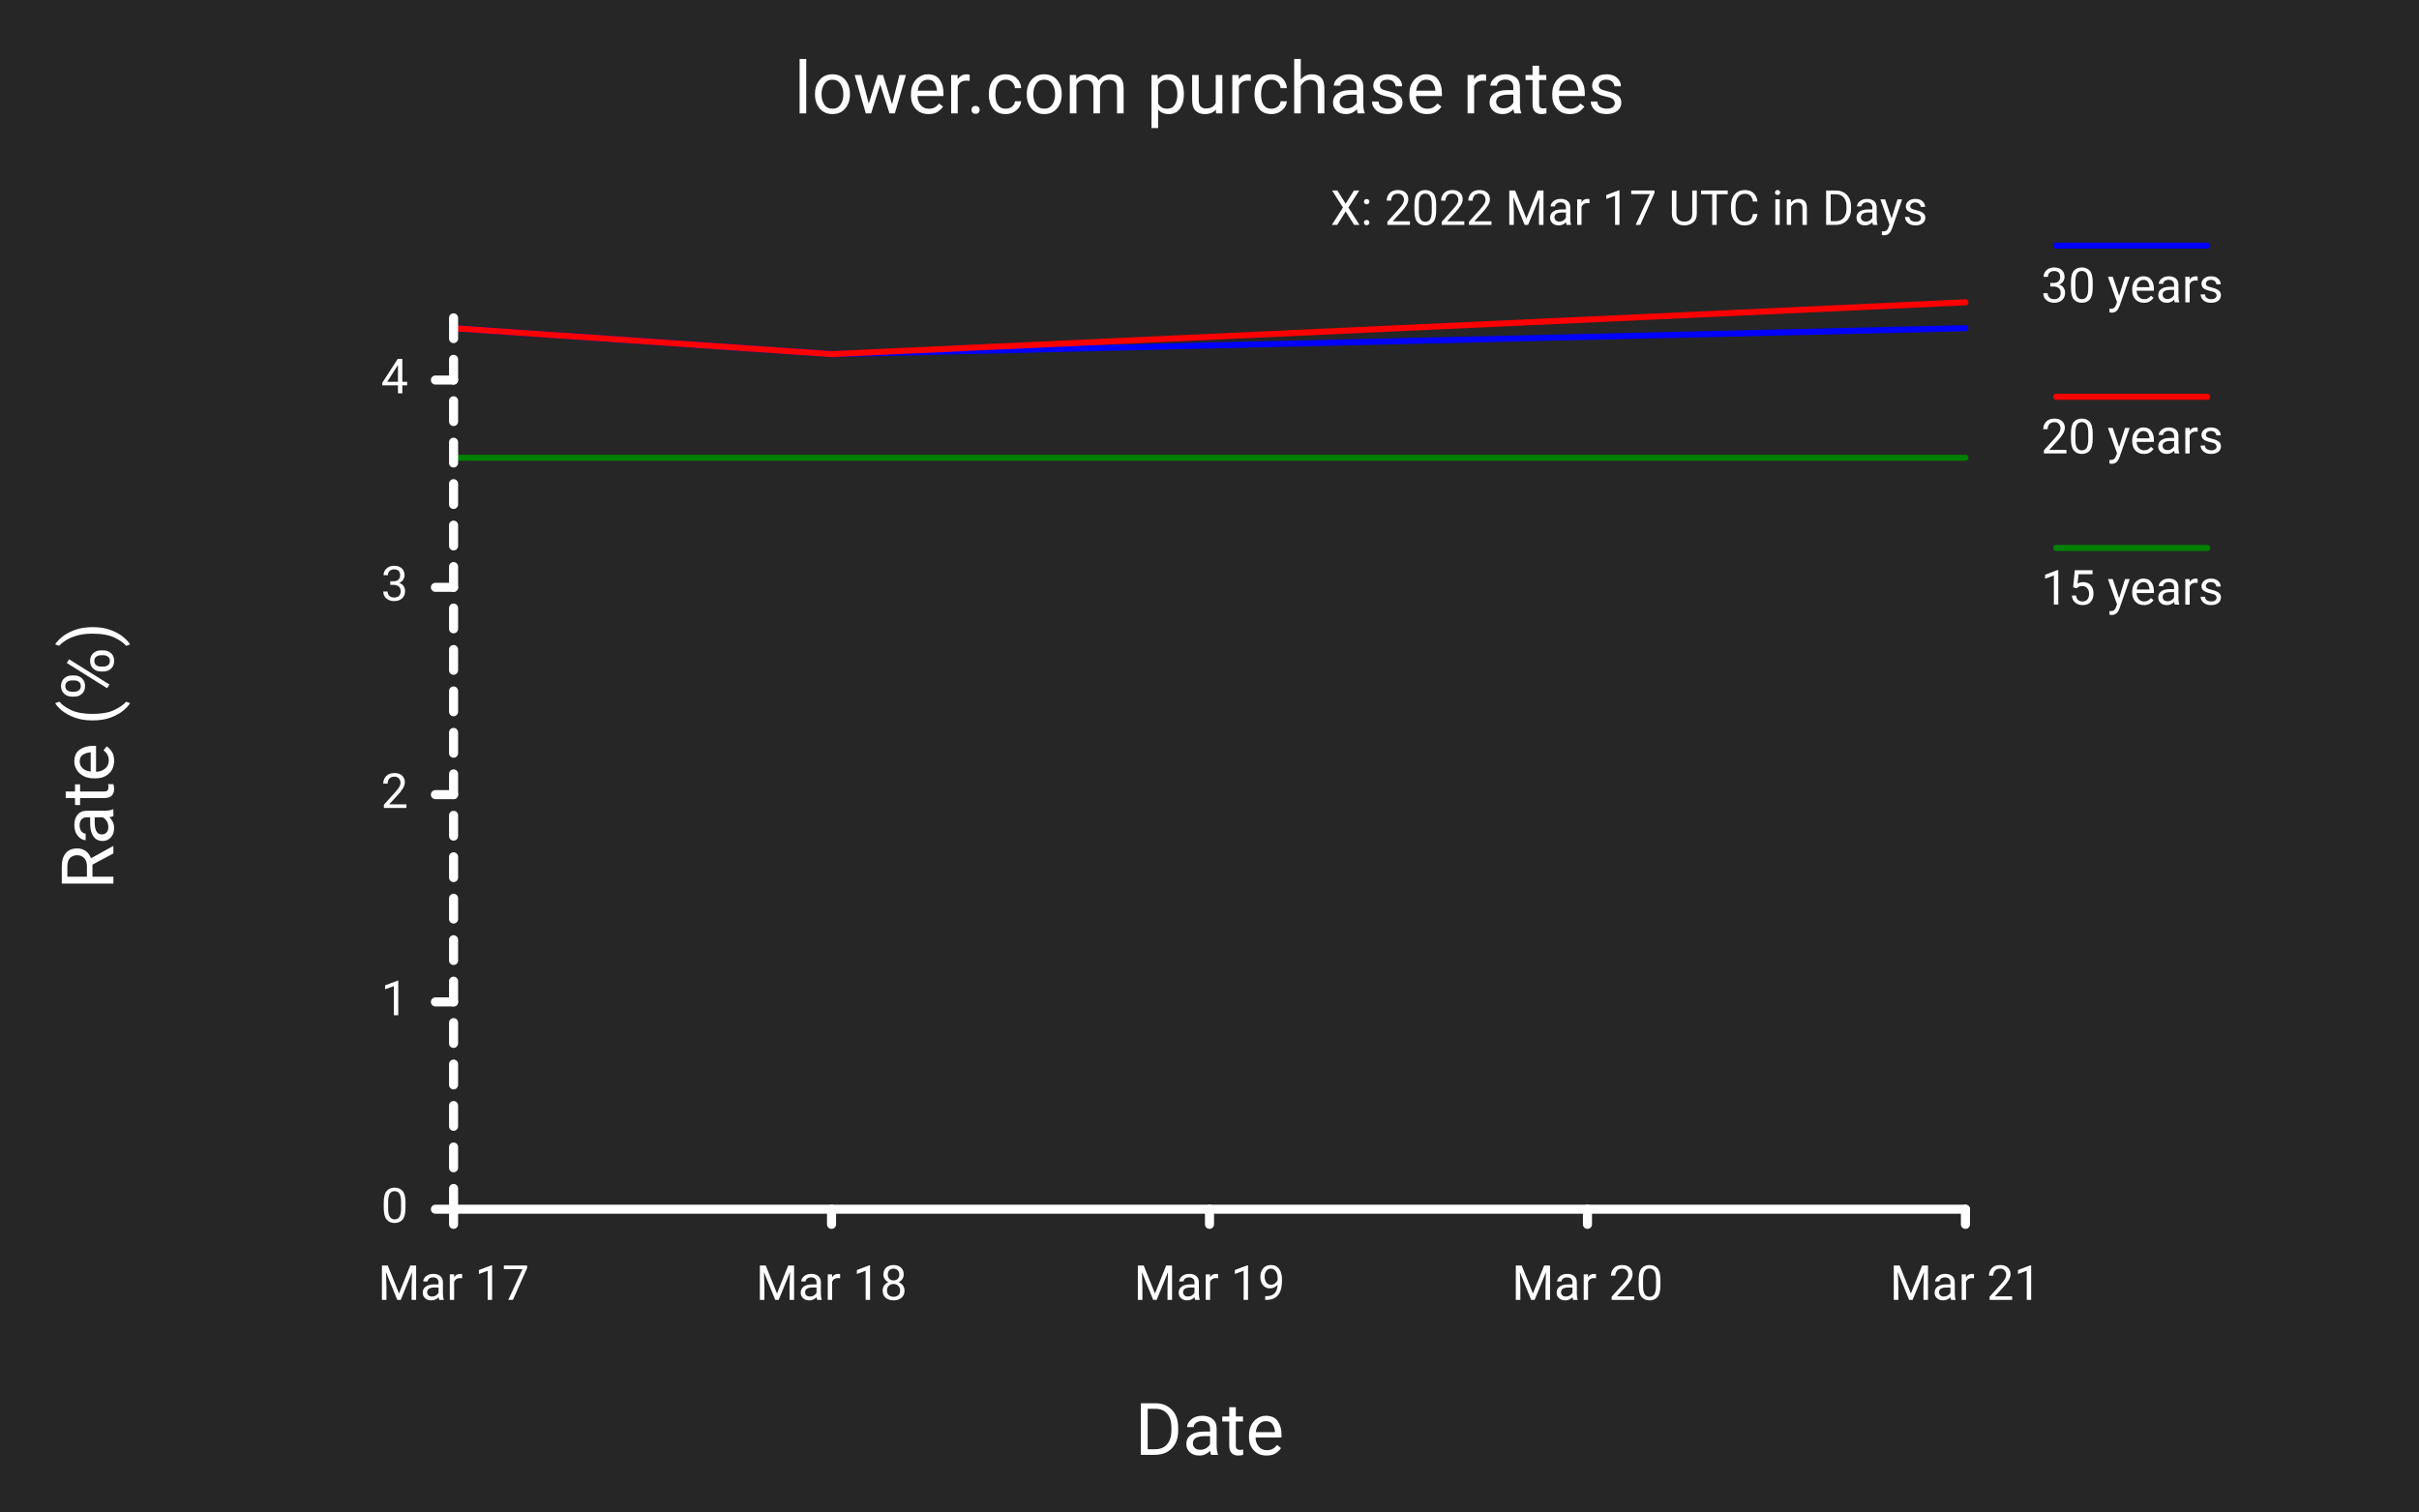
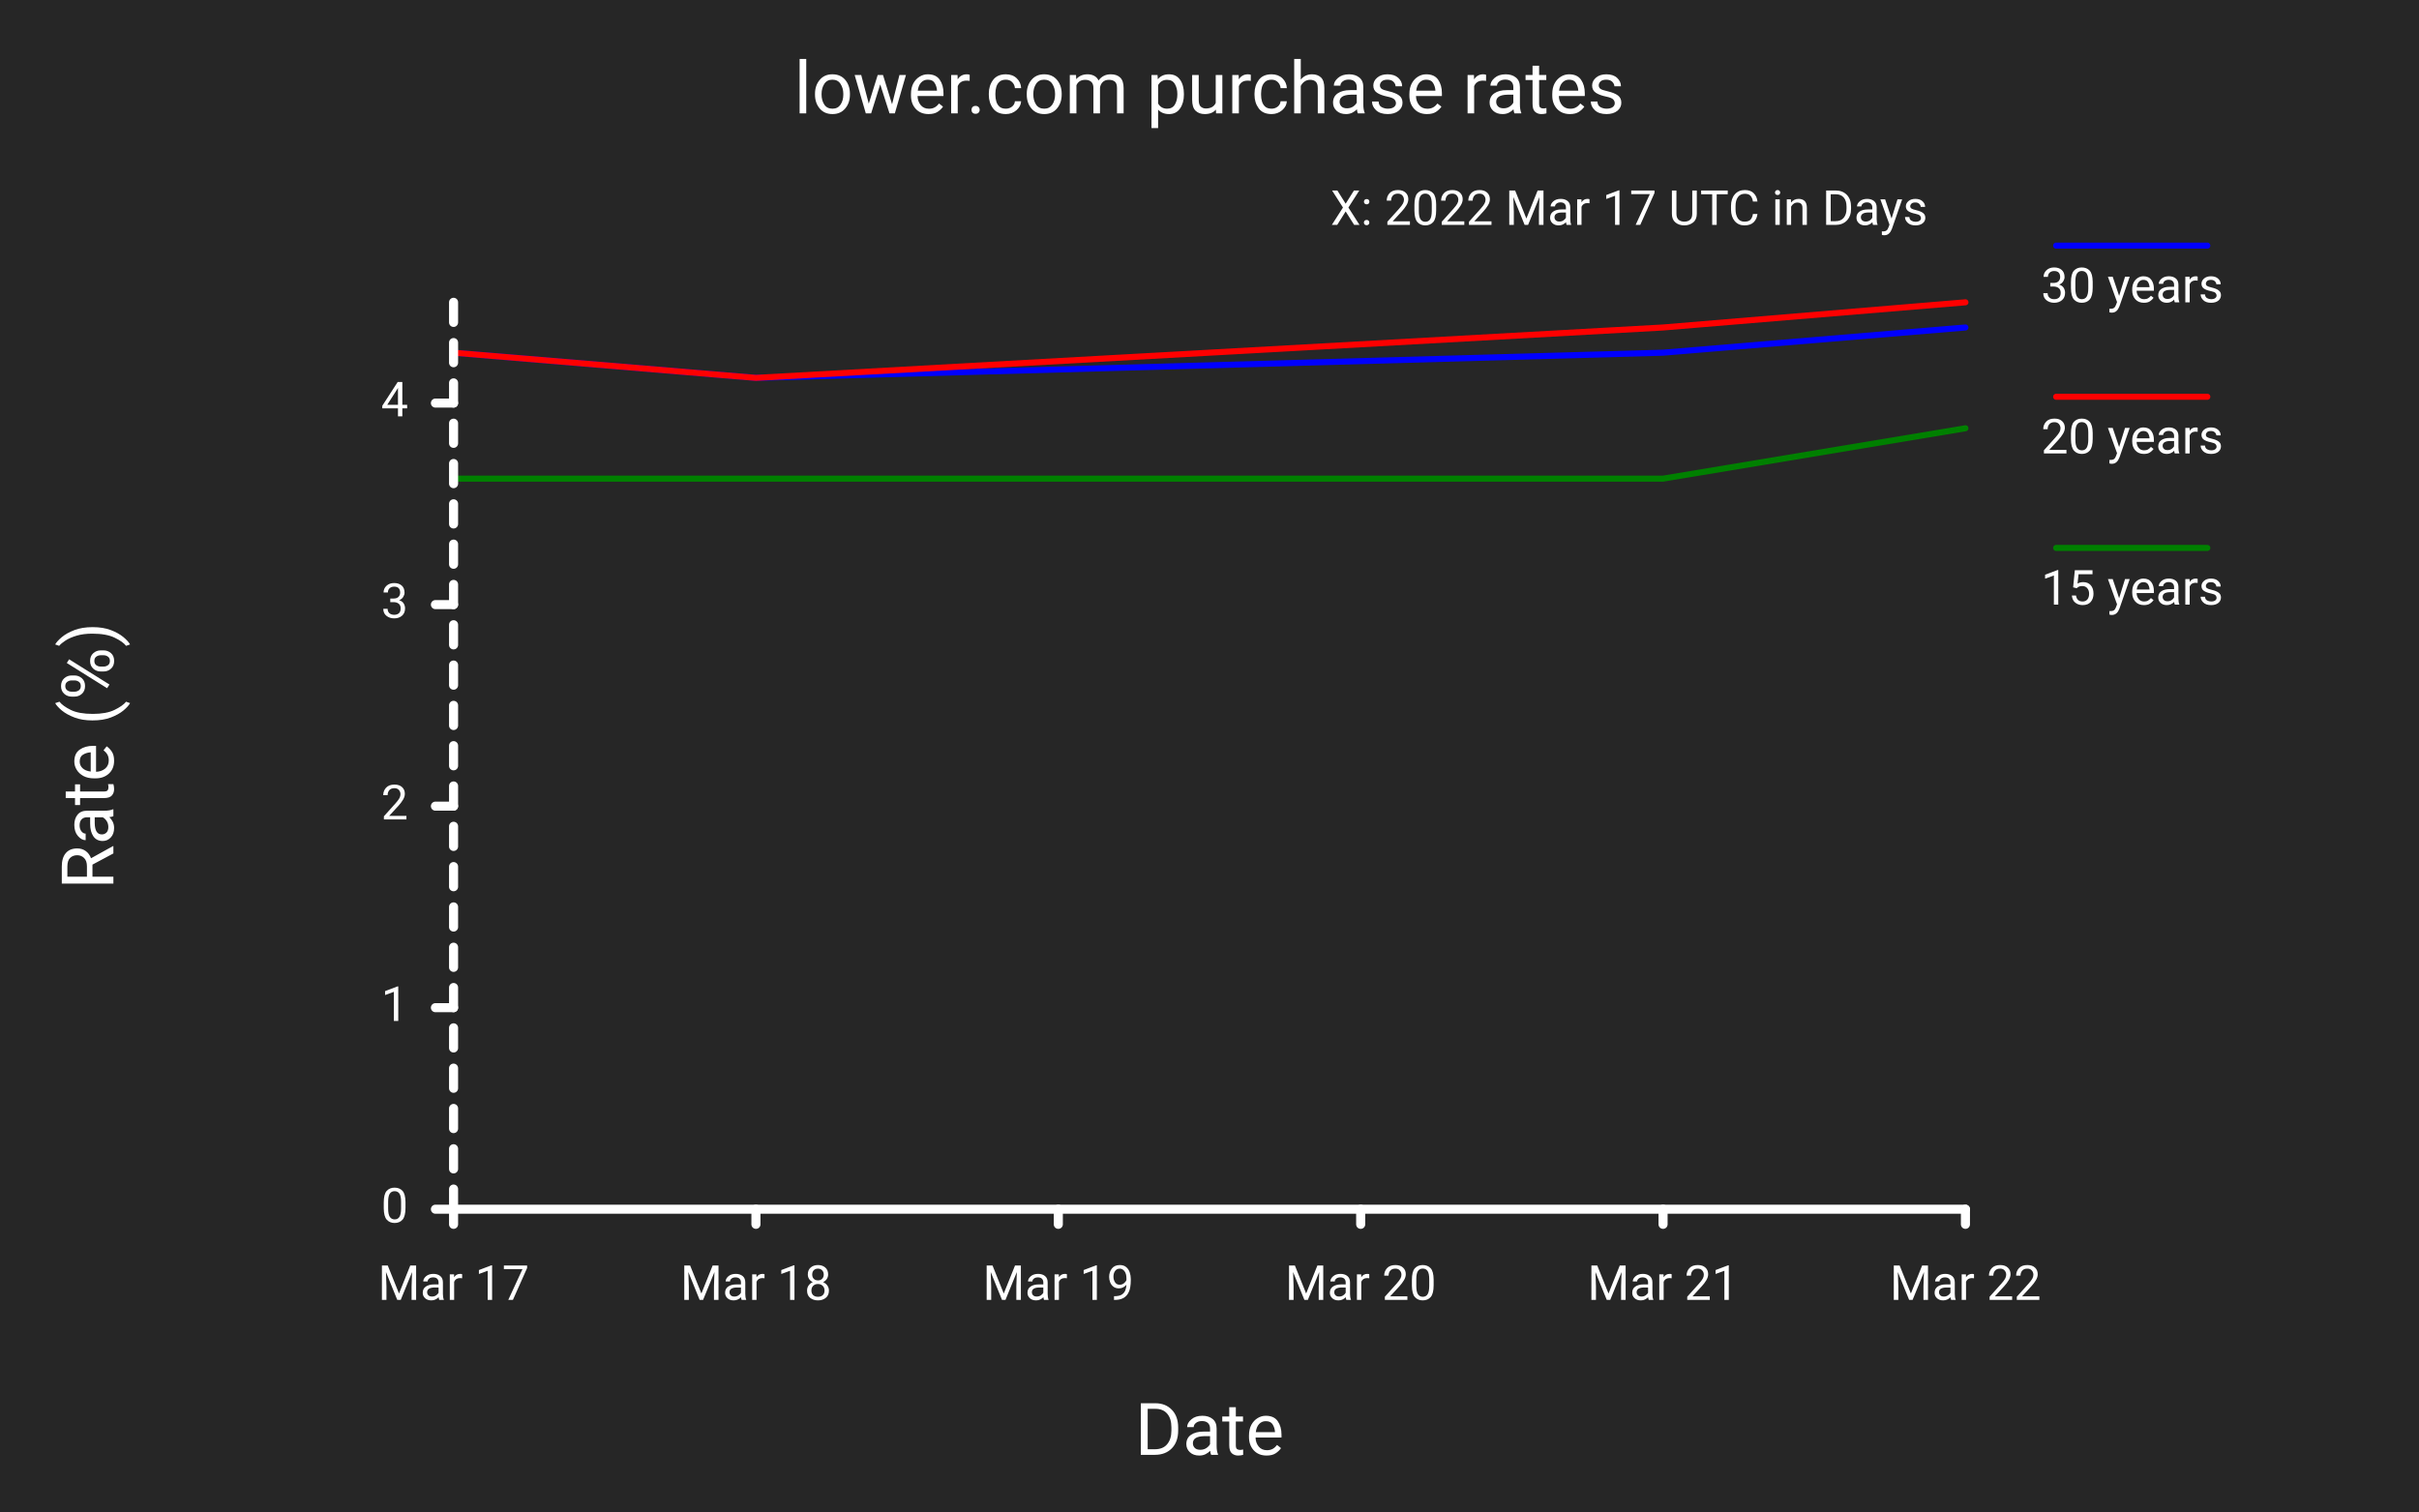
<svg xmlns="http://www.w3.org/2000/svg" class="poloto" width="800" height="500" viewBox="0 0 800 500">
  <style>.poloto{stroke-linecap:round;stroke-linejoin:round;font-family:Roboto,sans-serif;font-size:16px;}.poloto_background{fill:#262626;}.poloto_scatter{stroke-width:7}.poloto_tick_line{stroke:dimgray;stroke-width:0.5}.poloto_line{stroke-width:2}.poloto_text{fill: white;}.poloto_axis_lines{stroke: white;stroke-width:3;fill:none;stroke-dasharray:none}.poloto_title{font-size:24px;dominant-baseline:start;text-anchor:middle;}.poloto_xname{font-size:24px;dominant-baseline:start;text-anchor:middle;}.poloto_yname{font-size:24px;dominant-baseline:start;text-anchor:middle;}.poloto0stroke{stroke:blue;}.poloto1stroke{stroke:red;}.poloto2stroke{stroke:green;}.poloto3stroke{stroke:gold;}.poloto4stroke{stroke:aqua;}.poloto5stroke{stroke:lime;}.poloto6stroke{stroke:orange;}.poloto7stroke{stroke:chocolate;}.poloto0fill{fill:blue;}.poloto1fill{fill:red;}.poloto2fill{fill:green;}.poloto3fill{fill:gold;}.poloto4fill{fill:aqua;}.poloto5fill{fill:lime;}.poloto6fill{fill:orange;}.poloto7fill{fill:chocolate;}</style>
  <circle r="1e5" class="poloto_background" />
  <text class="poloto_text poloto_legend_text" x="675" y="100">30 years</text>
  <line class="poloto_line poloto_legend_icon poloto0stroke poloto0legend" stroke="black" x1="680" x2="730" y1="81.25" y2="81.25" />
-   <path class="poloto_line poloto0stroke" fill="none" stroke="black" d=" M 150.00 108.57 L 275.00 117.14 L 650.00 108.57" />
+   <path class="poloto_line poloto0stroke" fill="none" stroke="black" d=" M 150.00 116.67 L 250.00 125.00 L 550.00 116.67 L 650.00 108.33" />
  <text class="poloto_text poloto_legend_text" x="675" y="150">20 years</text>
  <line class="poloto_line poloto_legend_icon poloto1stroke poloto1legend" stroke="black" x1="680" x2="730" y1="131.25" y2="131.25" />
-   <path class="poloto_line poloto1stroke" fill="none" stroke="black" d=" M 150.00 108.57 L 275.00 117.14 L 650.00 100.00" />
+   <path class="poloto_line poloto1stroke" fill="none" stroke="black" d=" M 150.00 116.67 L 250.00 125.00 L 550.00 108.33 L 650.00 100.00" />
  <text class="poloto_text poloto_legend_text" x="675" y="200">15 years</text>
  <line class="poloto_line poloto_legend_icon poloto2stroke poloto2legend" stroke="black" x1="680" x2="730" y1="181.25" y2="181.25" />
-   <path class="poloto_line poloto2stroke" fill="none" stroke="black" d=" M 150.00 151.43 L 275.00 151.43 L 650.00 151.43" />
+   <path class="poloto_line poloto2stroke" fill="none" stroke="black" d=" M 150.00 158.33 L 250.00 158.33 L 550.00 158.33 L 650.00 141.67" />
  <text class="poloto_labels poloto_text poloto_title" x="400" y="37.5">lower.com purchase rates</text>
  <text class="poloto_labels poloto_text poloto_xname" x="400" y="481.25">Date</text>
  <text class="poloto_labels poloto_text poloto_yname" transform="rotate(-90,37.5,250)" x="37.5" y="250">Rate (%)</text>
  <text class="poloto_tick_labels poloto_text" dominant-baseline="middle" text-anchor="start" x="440" y="70">X: 2022 Mar 17 UTC in Days</text>
  <line class="poloto_axis_lines" stroke="black" x1="150" x2="150" y1="400" y2="405" />
  <text class="poloto_tick_labels poloto_text" dominant-baseline="start" text-anchor="middle" x="150" y="430">Mar 17</text>
-   <line class="poloto_axis_lines" stroke="black" x1="275" x2="275" y1="400" y2="405" />
-   <text class="poloto_tick_labels poloto_text" dominant-baseline="start" text-anchor="middle" x="275" y="430">Mar 18</text>
-   <line class="poloto_axis_lines" stroke="black" x1="400" x2="400" y1="400" y2="405" />
-   <text class="poloto_tick_labels poloto_text" dominant-baseline="start" text-anchor="middle" x="400" y="430">Mar 19</text>
-   <line class="poloto_axis_lines" stroke="black" x1="525" x2="525" y1="400" y2="405" />
-   <text class="poloto_tick_labels poloto_text" dominant-baseline="start" text-anchor="middle" x="525" y="430">Mar 20</text>
+   <line class="poloto_axis_lines" stroke="black" x1="250" x2="250" y1="400" y2="405" />
+   <text class="poloto_tick_labels poloto_text" dominant-baseline="start" text-anchor="middle" x="250" y="430">Mar 18</text>
+   <line class="poloto_axis_lines" stroke="black" x1="350" x2="350" y1="400" y2="405" />
+   <text class="poloto_tick_labels poloto_text" dominant-baseline="start" text-anchor="middle" x="350" y="430">Mar 19</text>
+   <line class="poloto_axis_lines" stroke="black" x1="450" x2="450" y1="400" y2="405" />
+   <text class="poloto_tick_labels poloto_text" dominant-baseline="start" text-anchor="middle" x="450" y="430">Mar 20</text>
+   <line class="poloto_axis_lines" stroke="black" x1="550" x2="550" y1="400" y2="405" />
+   <text class="poloto_tick_labels poloto_text" dominant-baseline="start" text-anchor="middle" x="550" y="430">Mar 21</text>
  <line class="poloto_axis_lines" stroke="black" x1="650" x2="650" y1="400" y2="405" />
-   <text class="poloto_tick_labels poloto_text" dominant-baseline="start" text-anchor="middle" x="650" y="430">Mar 21</text>
+   <text class="poloto_tick_labels poloto_text" dominant-baseline="start" text-anchor="middle" x="650" y="430">Mar 22</text>
  <text class="poloto_tick_labels poloto_text" dominant-baseline="middle" text-anchor="start" x="150" y="70" />
  <line class="poloto_axis_lines" stroke="black" x1="150" x2="144" y1="400" y2="400" />
  <text class="poloto_tick_labels poloto_text" dominant-baseline="middle" text-anchor="end" x="135" y="400">0</text>
-   <line class="poloto_axis_lines" stroke="black" x1="150" x2="144" y1="331.429" y2="331.429" />
-   <text class="poloto_tick_labels poloto_text" dominant-baseline="middle" text-anchor="end" x="135" y="331.429">1</text>
-   <line class="poloto_axis_lines" stroke="black" x1="150" x2="144" y1="262.857" y2="262.857" />
-   <text class="poloto_tick_labels poloto_text" dominant-baseline="middle" text-anchor="end" x="135" y="262.857">2</text>
-   <line class="poloto_axis_lines" stroke="black" x1="150" x2="144" y1="194.286" y2="194.286" />
-   <text class="poloto_tick_labels poloto_text" dominant-baseline="middle" text-anchor="end" x="135" y="194.286">3</text>
-   <line class="poloto_axis_lines" stroke="black" x1="150" x2="144" y1="125.714" y2="125.714" />
-   <text class="poloto_tick_labels poloto_text" dominant-baseline="middle" text-anchor="end" x="135" y="125.714">4</text>
+   <line class="poloto_axis_lines" stroke="black" x1="150" x2="144" y1="333.333" y2="333.333" />
+   <text class="poloto_tick_labels poloto_text" dominant-baseline="middle" text-anchor="end" x="135" y="333.333">1</text>
+   <line class="poloto_axis_lines" stroke="black" x1="150" x2="144" y1="266.667" y2="266.667" />
+   <text class="poloto_tick_labels poloto_text" dominant-baseline="middle" text-anchor="end" x="135" y="266.667">2</text>
+   <line class="poloto_axis_lines" stroke="black" x1="150" x2="144" y1="200" y2="200" />
+   <text class="poloto_tick_labels poloto_text" dominant-baseline="middle" text-anchor="end" x="135" y="200">3</text>
+   <line class="poloto_axis_lines" stroke="black" x1="150" x2="144" y1="133.333" y2="133.333" />
+   <text class="poloto_tick_labels poloto_text" dominant-baseline="middle" text-anchor="end" x="135" y="133.333">4</text>
  <path stroke="black" fill="none" class="poloto_axis_lines" d=" M 150 400 L 650 400" />
-   <path stroke="black" fill="none" class="poloto_axis_lines" style="stroke-dasharray:6.857;stroke-dashoffset:-0;" d=" M 150 400 L 150 100" />
+   <path stroke="black" fill="none" class="poloto_axis_lines" style="stroke-dasharray:6.667;stroke-dashoffset:-0;" d=" M 150 400 L 150 100" />
</svg>
